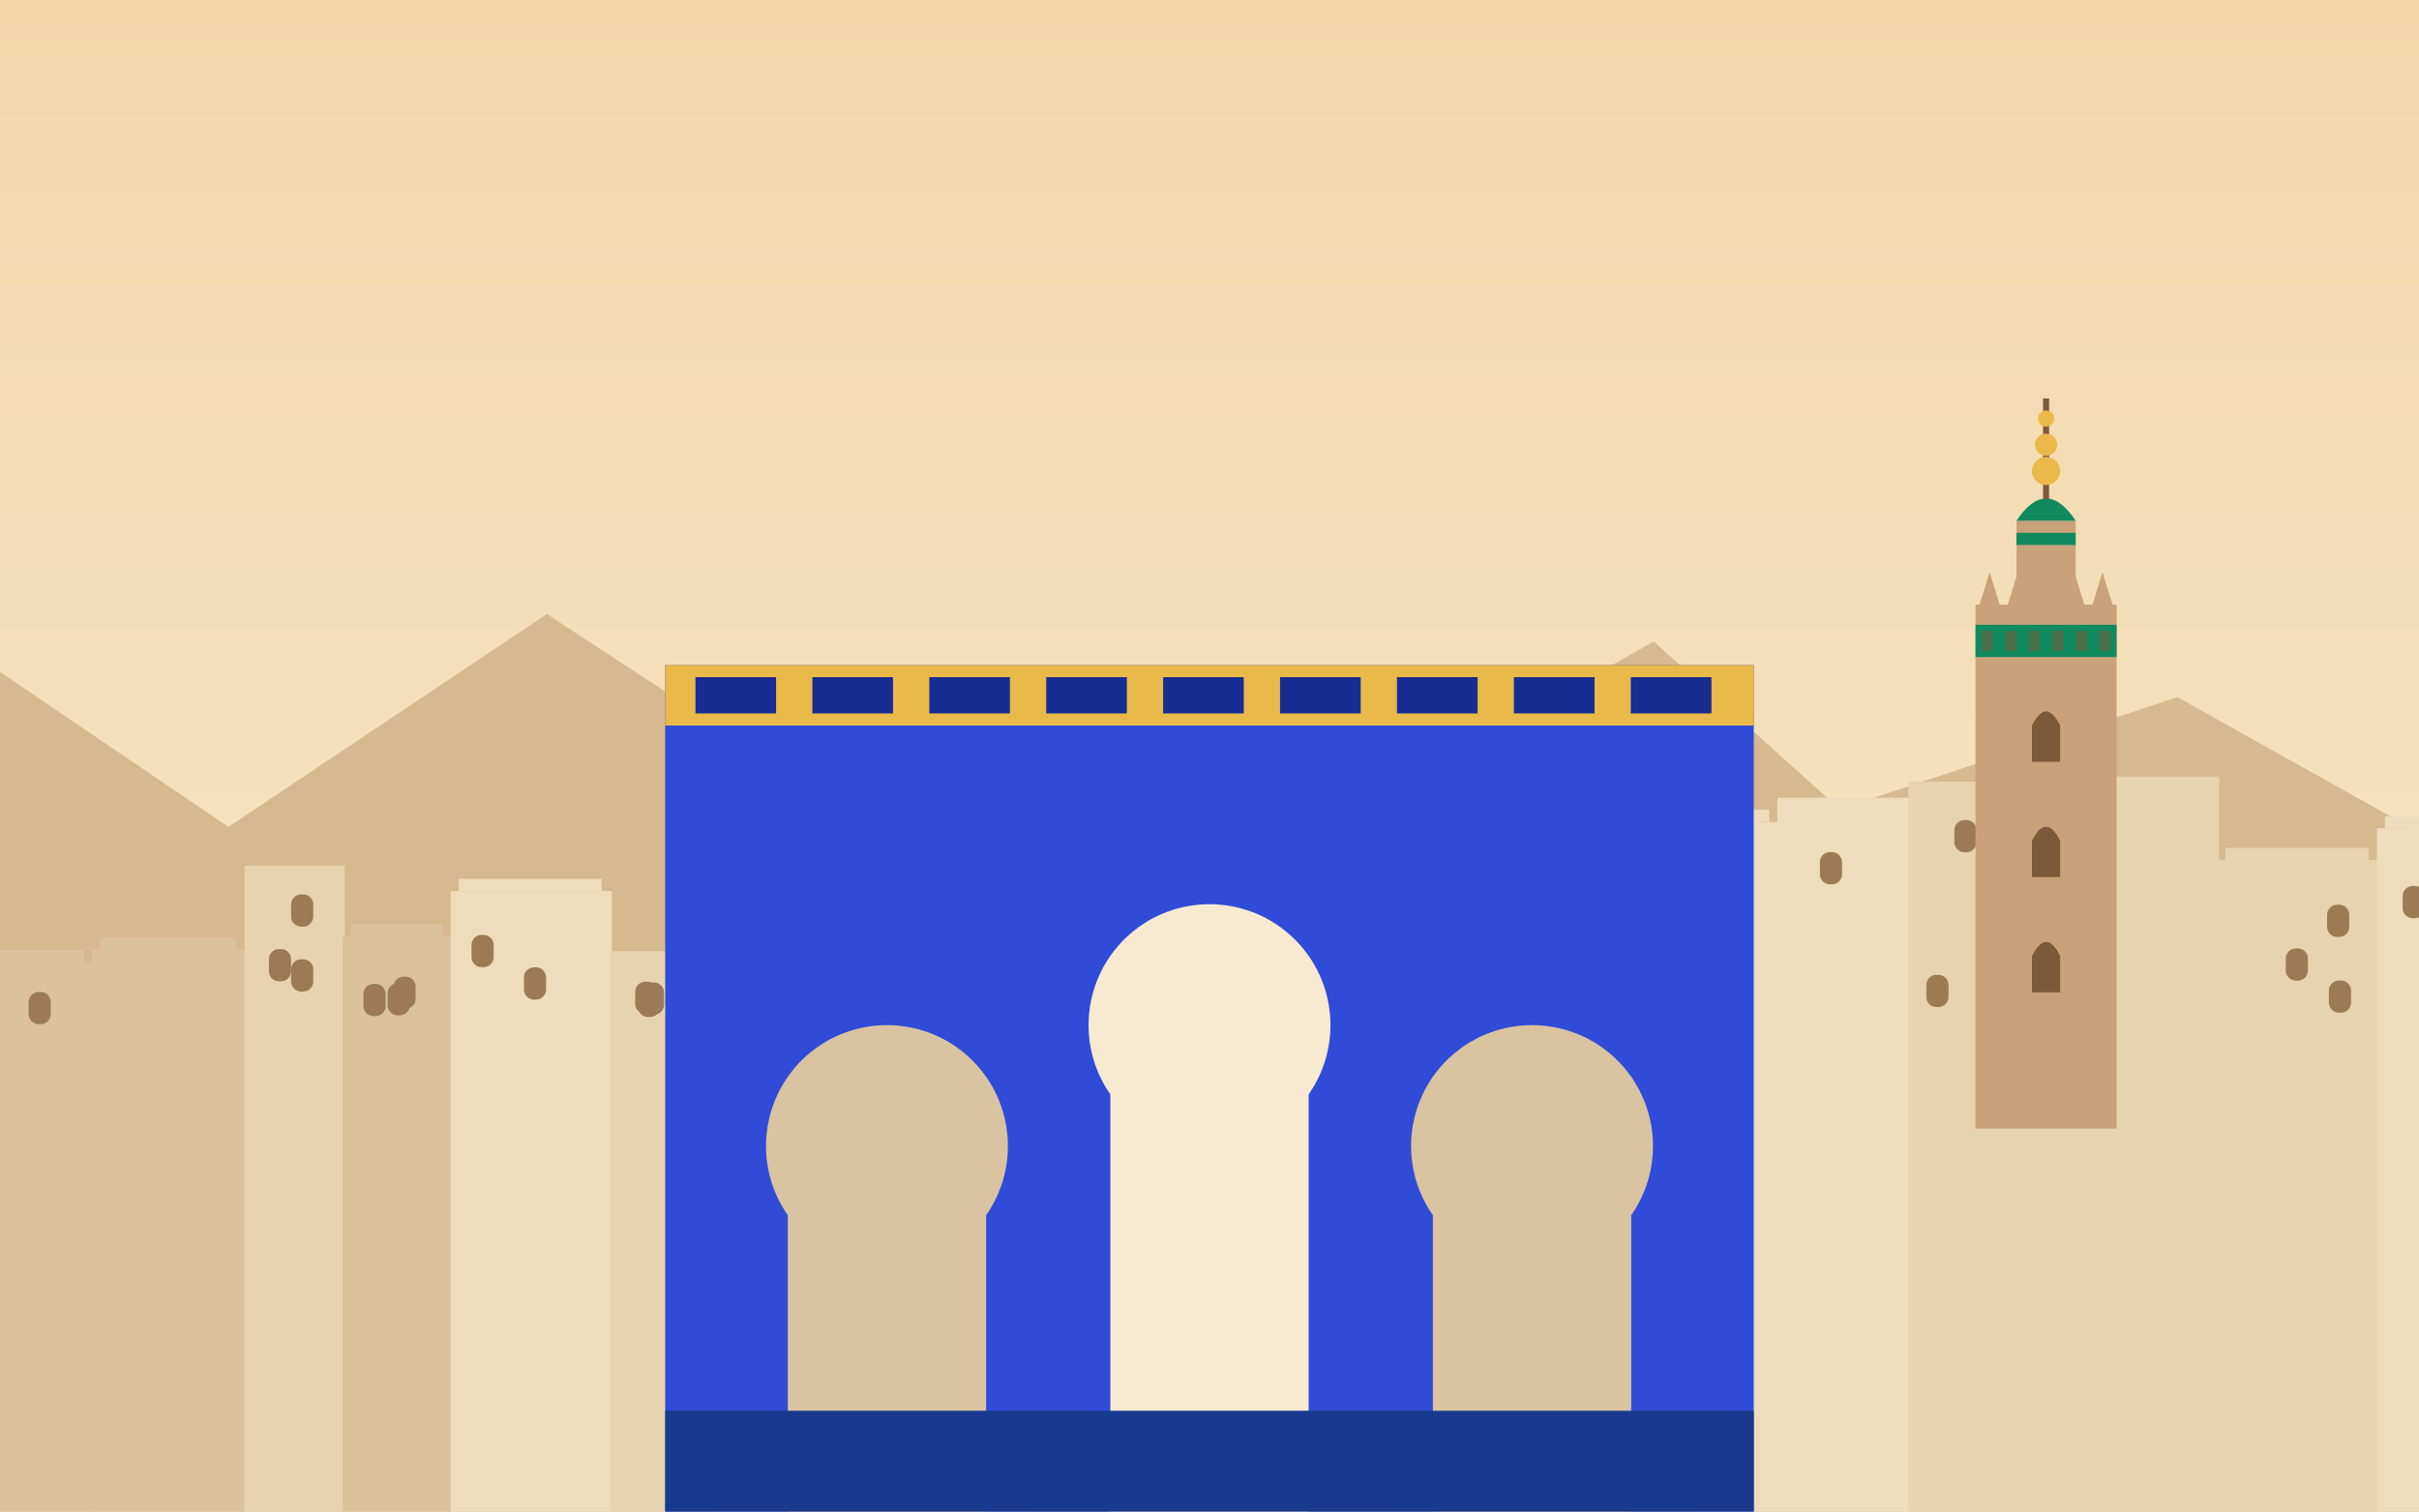
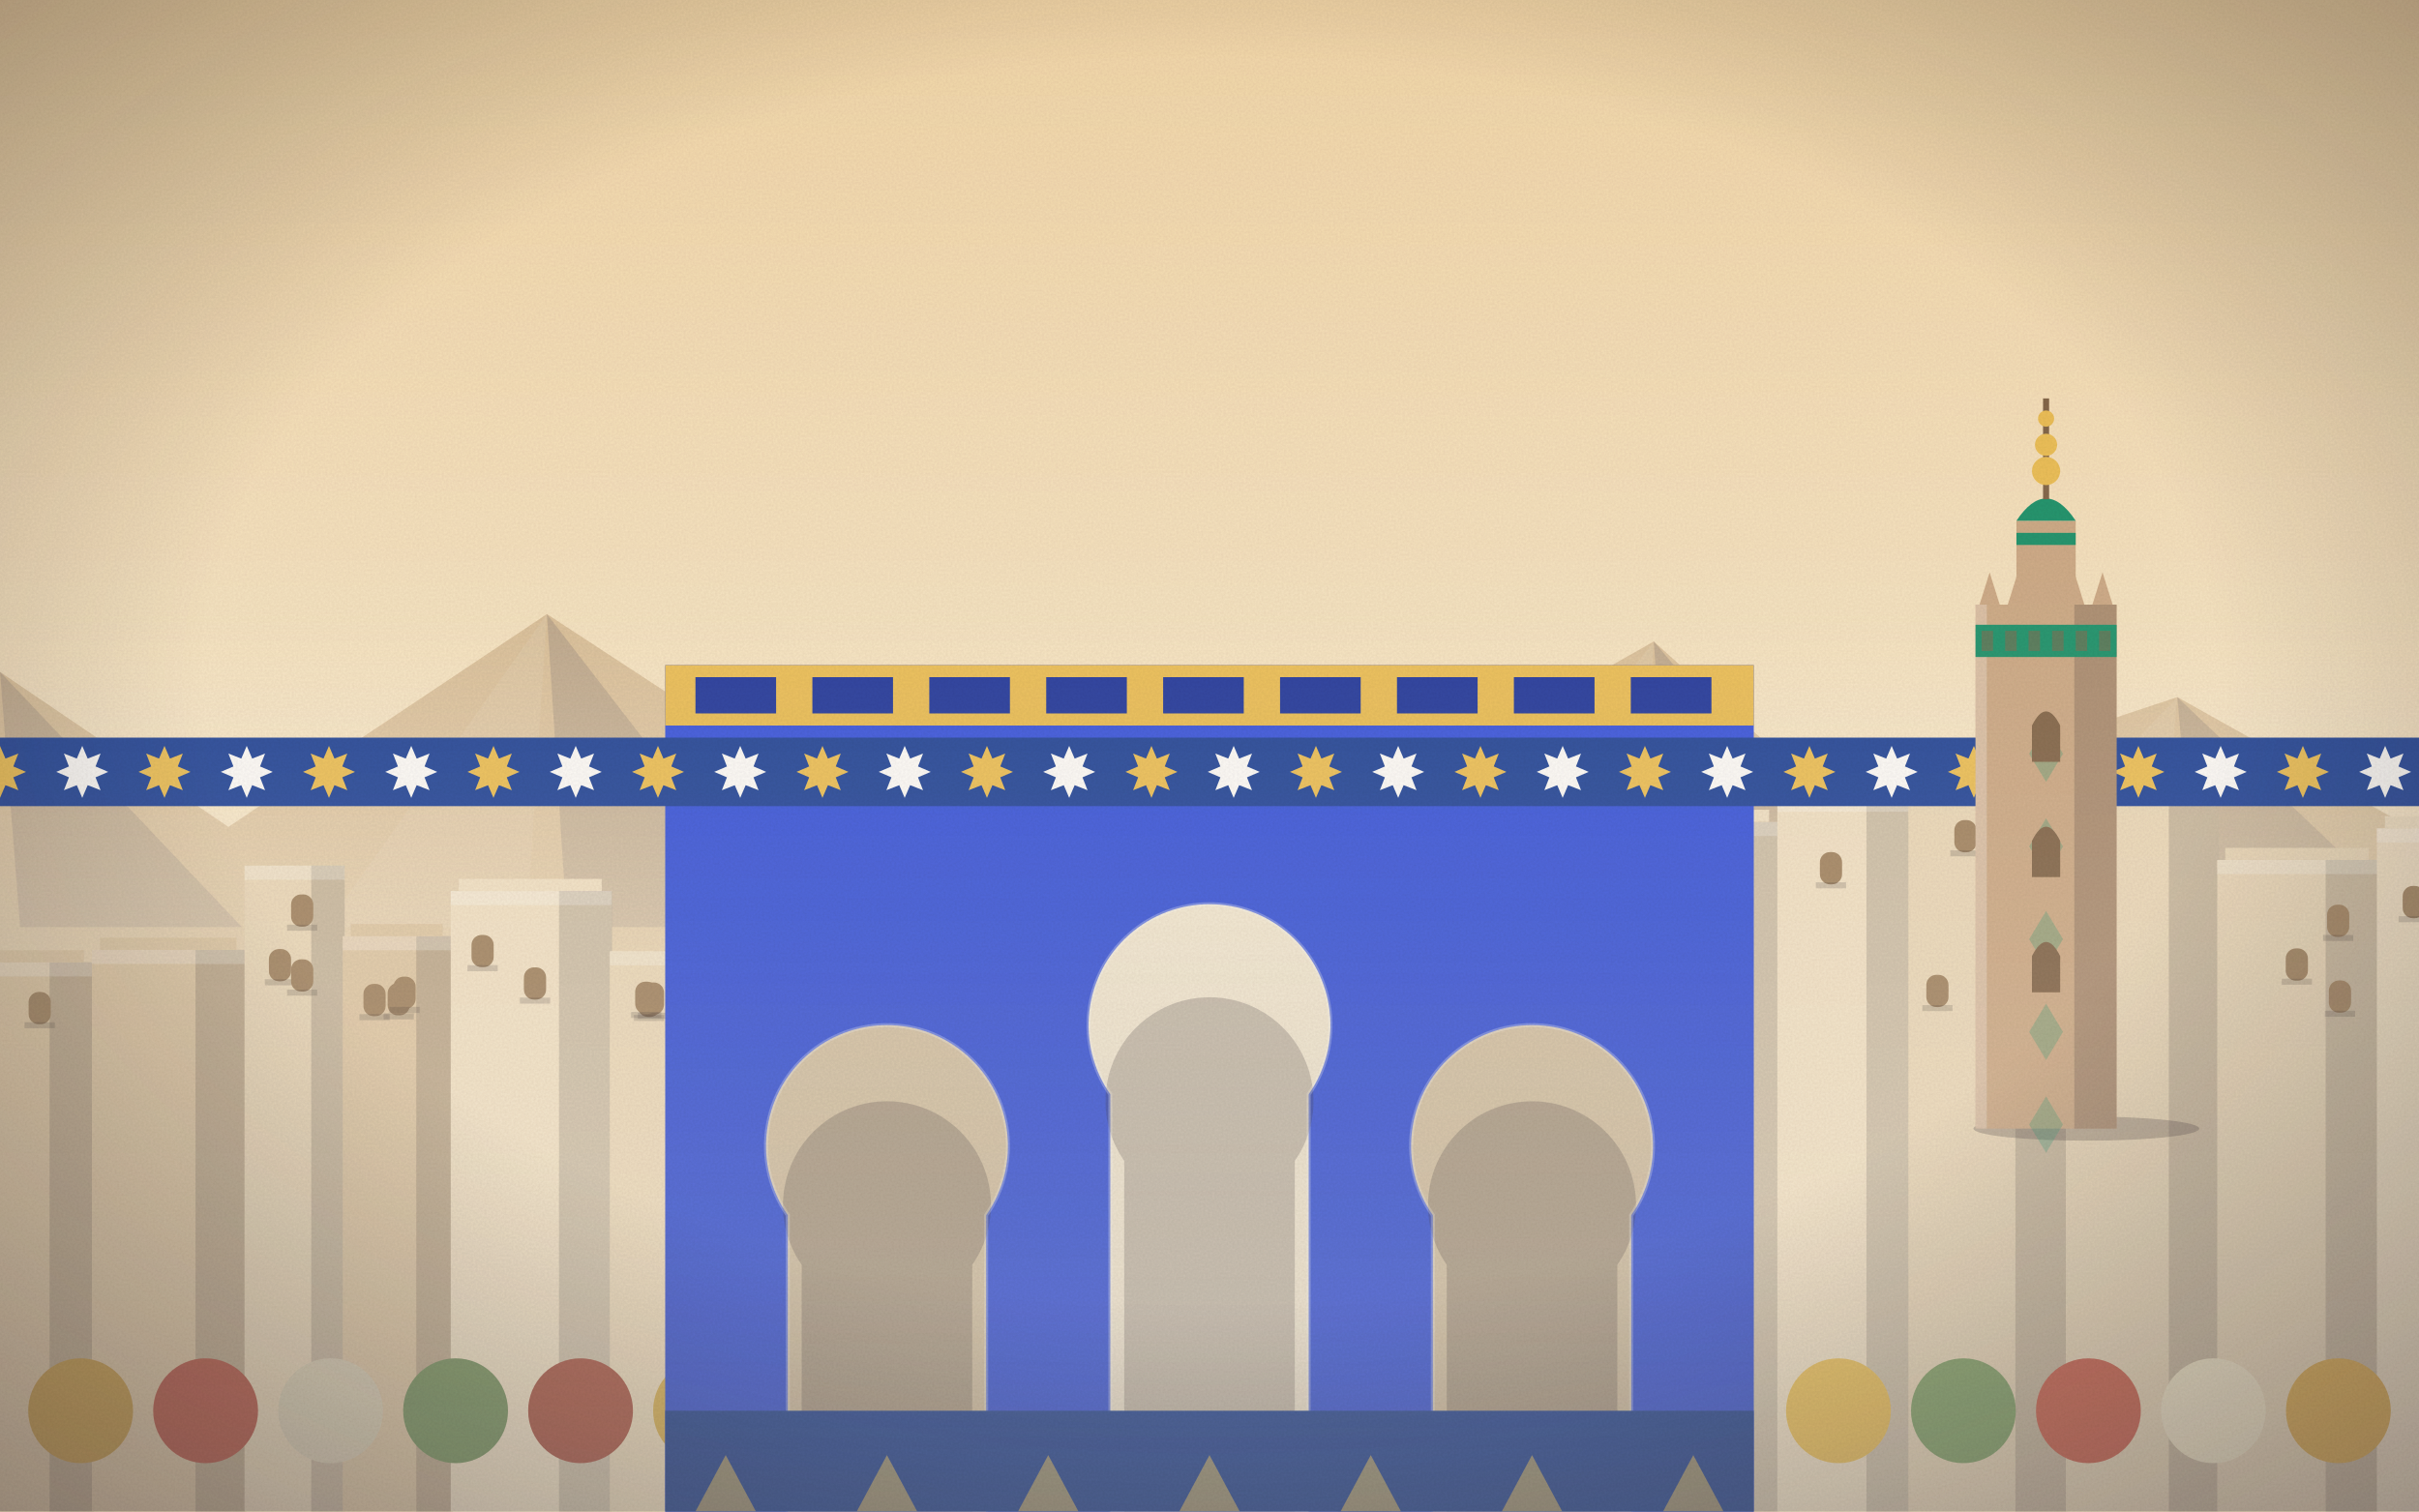
<svg xmlns="http://www.w3.org/2000/svg" viewBox="0 0 1200 750" role="img" aria-label="Fès" preserveAspectRatio="xMidYMid slice">
+   <defs>
+     <filter id="gr" x="0" y="0" width="100%" height="100%">
+       <feTurbulence type="fractalNoise" baseFrequency=".9" numOctaves="2" seed="7" />
+       <feColorMatrix values="0 0 0 0 .1  0 0 0 0 .08  0 0 0 0 .06  0 0 0 .55 0" />
+     </filter>
+     <radialGradient id="vg" cx=".5" cy=".45" r=".75">
+       <stop offset=".55" stop-color="#000" stop-opacity="0" />
+       <stop offset="1" stop-color="#1a0f12" stop-opacity=".38" />
+     </radialGradient>
+     <linearGradient id="hz" x1="0" y1="0" x2="0" y2="1">
+       <stop offset="0" stop-color="#fff" stop-opacity="0" />
+       <stop offset="1" stop-color="#fff" stop-opacity=".28" />
+     </linearGradient>
+     <linearGradient id="gs" x1="0" y1="0" x2="0" y2="1">
+       <stop offset="0" stop-color="#000" stop-opacity="0" />
+       <stop offset="1" stop-color="#000" stop-opacity=".35" />
+     </linearGradient>
+     <style>.dk{opacity:0}@media (prefers-color-scheme:dark){.dk{opacity:.22}}</style>
+   </defs>
  <defs>
    <linearGradient id="s" x1="0" y1="0" x2="0" y2="1">
      <stop offset="0" stop-color="#f2d6a8" />
      <stop offset="1" stop-color="#f8ead0" />
    </linearGradient>
  </defs>
  <rect width="1200" height="750" fill="url(#s)" />
  <polygon points="0,750 0,333.4 113.3,410.3 271.3,304.7 403.2,391 547.2,333.3 683.5,395.8 820.4,318.3 912.6,401.5 1080.1,345.9 1200,413 1200,750" fill="#d6b98e" />
+   <polygon points="0,333.4 120,460 10,460" fill="#1a1030" opacity=".16" />
+   <polygon points="0,333.4 -110,460 -10,460" fill="#ffffff" opacity=".07" />
+   <polygon points="271.3,304.7 391.3,460 281.3,460" fill="#1a1030" opacity=".16" />
+   <polygon points="271.3,304.7 161.3,460 261.3,460" fill="#ffffff" opacity=".07" />
+   <polygon points="547.2,333.3 667.2,460 557.2,460" fill="#1a1030" opacity=".16" />
+   <polygon points="547.2,333.3 437.2,460 537.2,460" fill="#ffffff" opacity=".07" />
+   <polygon points="820.4,318.3 940.4,460 830.4,460" fill="#1a1030" opacity=".16" />
+   <polygon points="820.4,318.3 710.4,460 810.4,460" fill="#ffffff" opacity=".07" />
+   <polygon points="1080.1,345.9 1200.1,460 1090.1,460" fill="#1a1030" opacity=".16" />
+   <polygon points="1080.1,345.9 970.1,460 1070.1,460" fill="#ffffff" opacity=".07" />
+   <linearGradient id="h300" x1="0" y1="0" x2="0" y2="1">
+     <stop offset="0" stop-color="#f8ead0" stop-opacity="0" />
+     <stop offset="1" stop-color="#f8ead0" stop-opacity="0.5" />
+   </linearGradient>
+   <rect x="0" y="300" width="1200" height="200" fill="url(#h300)" />
  <rect x="-20" y="477.5" width="66.6" height="442.5" fill="#dcc29b" />
+   <rect x="24.6" y="477.5" width="22" height="442.5" fill="#1a0f12" opacity=".17" />
+   <rect x="-20" y="477.5" width="66.6" height="7" fill="#ffffff" opacity=".22" />
  <rect x="-16" y="471.5" width="57.6" height="6" fill="#dcc29b" />
  <rect x="14.2" y="492.2" width="11" height="16" fill="#9c7b54" rx="5" />
+   <rect x="12.2" y="507.2" width="15" height="3" fill="#1a0f12" opacity=".18" />
  <rect x="45.6" y="471.3" width="76.7" height="448.7" fill="#dcc29b" />
+   <rect x="97" y="471.3" width="25.2" height="448.7" fill="#1a0f12" opacity=".17" />
+   <rect x="45.6" y="471.3" width="76.7" height="7" fill="#ffffff" opacity=".22" />
  <rect x="49.6" y="465.3" width="67.7" height="6" fill="#dcc29b" />
  <rect x="121.3" y="429.5" width="49.7" height="490.5" fill="#e8d3b0" />
+   <rect x="154.4" y="429.5" width="16.6" height="490.5" fill="#1a0f12" opacity=".17" />
+   <rect x="121.3" y="429.5" width="49.7" height="7" fill="#ffffff" opacity=".22" />
  <rect x="133.4" y="470.9" width="11" height="16" fill="#9c7b54" rx="5" />
+   <rect x="131.4" y="485.9" width="15" height="3" fill="#1a0f12" opacity=".18" />
  <rect x="144.4" y="443.8" width="11" height="16" fill="#9c7b54" rx="5" />
+   <rect x="142.4" y="458.8" width="15" height="3" fill="#1a0f12" opacity=".18" />
  <rect x="144.4" y="476" width="11" height="16" fill="#9c7b54" rx="5" />
+   <rect x="142.4" y="491" width="15" height="3" fill="#1a0f12" opacity=".18" />
  <rect x="170" y="464.5" width="54.6" height="455.5" fill="#dcc29b" />
+   <rect x="206.5" y="464.5" width="18.2" height="455.5" fill="#1a0f12" opacity=".17" />
+   <rect x="170" y="464.5" width="54.6" height="7" fill="#ffffff" opacity=".22" />
  <rect x="174" y="458.5" width="45.6" height="6" fill="#dcc29b" />
  <rect x="180.3" y="488.2" width="11" height="16" fill="#9c7b54" rx="5" />
+   <rect x="178.3" y="503.2" width="15" height="3" fill="#1a0f12" opacity=".18" />
  <rect x="192.3" y="487.8" width="11" height="16" fill="#9c7b54" rx="5" />
+   <rect x="190.3" y="502.8" width="15" height="3" fill="#1a0f12" opacity=".18" />
  <rect x="195.2" y="484.6" width="11" height="16" fill="#9c7b54" rx="5" />
+   <rect x="193.2" y="499.6" width="15" height="3" fill="#1a0f12" opacity=".18" />
  <rect x="223.6" y="442.1" width="79.9" height="477.9" fill="#efdcbc" />
+   <rect x="277.3" y="442.1" width="26.3" height="477.9" fill="#1a0f12" opacity=".17" />
+   <rect x="223.6" y="442.1" width="79.9" height="7" fill="#ffffff" opacity=".22" />
  <rect x="227.6" y="436.1" width="70.9" height="6" fill="#efdcbc" />
  <rect x="259.9" y="480" width="11" height="16" fill="#9c7b54" rx="5" />
+   <rect x="257.9" y="495" width="15" height="3" fill="#1a0f12" opacity=".18" />
  <rect x="233.9" y="463.9" width="11" height="16" fill="#9c7b54" rx="5" />
+   <rect x="231.9" y="478.9" width="15" height="3" fill="#1a0f12" opacity=".18" />
  <rect x="302.5" y="472" width="52.6" height="448" fill="#e8d3b0" />
+   <rect x="337.6" y="472" width="17.5" height="448" fill="#1a0f12" opacity=".17" />
+   <rect x="302.5" y="472" width="52.6" height="7" fill="#ffffff" opacity=".22" />
  <rect x="316.5" y="488.6" width="11" height="16" fill="#9c7b54" rx="5" />
+   <rect x="314.5" y="503.6" width="15" height="3" fill="#1a0f12" opacity=".18" />
  <rect x="318.4" y="487.5" width="11" height="16" fill="#9c7b54" rx="5" />
+   <rect x="316.4" y="502.5" width="15" height="3" fill="#1a0f12" opacity=".18" />
  <rect x="315.1" y="487.1" width="11" height="16" fill="#9c7b54" rx="5" />
+   <rect x="313.1" y="502.1" width="15" height="3" fill="#1a0f12" opacity=".18" />
  <rect x="354.1" y="415.2" width="78.5" height="504.8" fill="#efdcbc" />
+   <rect x="406.8" y="415.2" width="25.8" height="504.8" fill="#1a0f12" opacity=".17" />
+   <rect x="354.1" y="415.2" width="78.5" height="7" fill="#ffffff" opacity=".22" />
  <rect x="369.9" y="452.3" width="11" height="16" fill="#9c7b54" rx="5" />
+   <rect x="367.9" y="467.3" width="15" height="3" fill="#1a0f12" opacity=".18" />
  <rect x="431.6" y="416" width="80.6" height="504" fill="#efdcbc" />
+   <rect x="485.7" y="416" width="26.5" height="504" fill="#1a0f12" opacity=".17" />
+   <rect x="431.6" y="416" width="80.6" height="7" fill="#ffffff" opacity=".22" />
  <rect x="435.6" y="410" width="71.6" height="6" fill="#efdcbc" />
  <rect x="481.4" y="476.6" width="11" height="16" fill="#9c7b54" rx="5" />
+   <rect x="479.4" y="491.6" width="15" height="3" fill="#1a0f12" opacity=".18" />
  <rect x="450.9" y="431.9" width="11" height="16" fill="#9c7b54" rx="5" />
+   <rect x="448.9" y="446.9" width="15" height="3" fill="#1a0f12" opacity=".18" />
  <rect x="511.2" y="453.2" width="53.6" height="466.8" fill="#e8d3b0" />
+   <rect x="546.9" y="453.2" width="17.8" height="466.8" fill="#1a0f12" opacity=".17" />
+   <rect x="511.2" y="453.2" width="53.6" height="7" fill="#ffffff" opacity=".22" />
  <rect x="524" y="478.6" width="11" height="16" fill="#9c7b54" rx="5" />
+   <rect x="522" y="493.6" width="15" height="3" fill="#1a0f12" opacity=".18" />
  <rect x="539.2" y="481.9" width="11" height="16" fill="#9c7b54" rx="5" />
+   <rect x="537.2" y="496.9" width="15" height="3" fill="#1a0f12" opacity=".18" />
  <rect x="563.8" y="466" width="46.7" height="454" fill="#efdcbc" />
+   <rect x="594.9" y="466" width="15.6" height="454" fill="#1a0f12" opacity=".17" />
+   <rect x="563.8" y="466" width="46.7" height="7" fill="#ffffff" opacity=".22" />
  <rect x="583.5" y="484.3" width="11" height="16" fill="#9c7b54" rx="5" />
+   <rect x="581.5" y="499.3" width="15" height="3" fill="#1a0f12" opacity=".18" />
  <rect x="581" y="483.6" width="11" height="16" fill="#9c7b54" rx="5" />
+   <rect x="579" y="498.6" width="15" height="3" fill="#1a0f12" opacity=".18" />
  <rect x="609.5" y="466.2" width="80.9" height="453.8" fill="#dcc29b" />
+   <rect x="663.8" y="466.2" width="26.6" height="453.8" fill="#1a0f12" opacity=".17" />
+   <rect x="609.5" y="466.2" width="80.9" height="7" fill="#ffffff" opacity=".22" />
  <rect x="613.5" y="460.2" width="71.9" height="6" fill="#dcc29b" />
  <rect x="689.4" y="464.7" width="75.4" height="455.3" fill="#e8d3b0" />
+   <rect x="740" y="464.7" width="24.8" height="455.3" fill="#1a0f12" opacity=".17" />
+   <rect x="689.4" y="464.7" width="75.4" height="7" fill="#ffffff" opacity=".22" />
  <rect x="723.9" y="483.1" width="11" height="16" fill="#9c7b54" rx="5" />
+   <rect x="721.9" y="498.1" width="15" height="3" fill="#1a0f12" opacity=".18" />
  <rect x="723.9" y="484" width="11" height="16" fill="#9c7b54" rx="5" />
+   <rect x="721.9" y="499" width="15" height="3" fill="#1a0f12" opacity=".18" />
  <rect x="708.6" y="485" width="11" height="16" fill="#9c7b54" rx="5" />
+   <rect x="706.6" y="500" width="15" height="3" fill="#1a0f12" opacity=".18" />
  <rect x="763.8" y="412" width="78.7" height="508" fill="#e8d3b0" />
+   <rect x="816.7" y="412" width="25.9" height="508" fill="#1a0f12" opacity=".17" />
+   <rect x="763.8" y="412" width="78.7" height="7" fill="#ffffff" opacity=".22" />
  <rect x="808.5" y="447.8" width="11" height="16" fill="#9c7b54" rx="5" />
+   <rect x="806.5" y="462.8" width="15" height="3" fill="#1a0f12" opacity=".18" />
  <rect x="785.8" y="436.1" width="11" height="16" fill="#9c7b54" rx="5" />
+   <rect x="783.8" y="451.1" width="15" height="3" fill="#1a0f12" opacity=".18" />
  <rect x="841.5" y="407.8" width="41.1" height="512.2" fill="#efdcbc" />
+   <rect x="868.8" y="407.8" width="13.8" height="512.2" fill="#1a0f12" opacity=".17" />
+   <rect x="841.5" y="407.8" width="41.1" height="7" fill="#ffffff" opacity=".22" />
  <rect x="845.5" y="401.8" width="32.1" height="6" fill="#efdcbc" />
  <rect x="854.7" y="429" width="11" height="16" fill="#9c7b54" rx="5" />
+   <rect x="852.7" y="444" width="15" height="3" fill="#1a0f12" opacity=".18" />
  <rect x="881.7" y="395.8" width="66" height="524.2" fill="#efdcbc" />
+   <rect x="925.9" y="395.8" width="21.8" height="524.2" fill="#1a0f12" opacity=".17" />
+   <rect x="881.7" y="395.8" width="66" height="7" fill="#ffffff" opacity=".22" />
  <rect x="902.8" y="422.8" width="11" height="16" fill="#9c7b54" rx="5" />
+   <rect x="900.8" y="437.8" width="15" height="3" fill="#1a0f12" opacity=".18" />
  <rect x="946.7" y="387.8" width="79.1" height="532.2" fill="#e8d3b0" />
+   <rect x="999.8" y="387.8" width="26" height="532.2" fill="#1a0f12" opacity=".17" />
+   <rect x="946.7" y="387.8" width="79.1" height="7" fill="#ffffff" opacity=".22" />
  <rect x="955.6" y="483.7" width="11" height="16" fill="#9c7b54" rx="5" />
+   <rect x="953.6" y="498.7" width="15" height="3" fill="#1a0f12" opacity=".18" />
  <rect x="997" y="475.1" width="11" height="16" fill="#9c7b54" rx="5" />
+   <rect x="995" y="490.1" width="15" height="3" fill="#1a0f12" opacity=".18" />
  <rect x="969.5" y="406.9" width="11" height="16" fill="#9c7b54" rx="5" />
+   <rect x="967.5" y="421.9" width="15" height="3" fill="#1a0f12" opacity=".18" />
  <rect x="1024.8" y="385.3" width="76.1" height="534.7" fill="#e8d3b0" />
+   <rect x="1075.9" y="385.3" width="25" height="534.7" fill="#1a0f12" opacity=".17" />
+   <rect x="1024.8" y="385.3" width="76.1" height="7" fill="#ffffff" opacity=".22" />
  <rect x="1099.9" y="426.7" width="80.1" height="493.3" fill="#e8d3b0" />
+   <rect x="1153.7" y="426.7" width="26.3" height="493.3" fill="#1a0f12" opacity=".17" />
+   <rect x="1099.9" y="426.7" width="80.1" height="7" fill="#ffffff" opacity=".22" />
  <rect x="1103.9" y="420.7" width="71.1" height="6" fill="#e8d3b0" />
  <rect x="1154.4" y="448.9" width="11" height="16" fill="#9c7b54" rx="5" />
+   <rect x="1152.4" y="463.9" width="15" height="3" fill="#1a0f12" opacity=".18" />
  <rect x="1133.9" y="470.6" width="11" height="16" fill="#9c7b54" rx="5" />
+   <rect x="1131.9" y="485.6" width="15" height="3" fill="#1a0f12" opacity=".18" />
  <rect x="1155.3" y="486.5" width="11" height="16" fill="#9c7b54" rx="5" />
+   <rect x="1153.3" y="501.5" width="15" height="3" fill="#1a0f12" opacity=".18" />
  <rect x="1179.1" y="411" width="71.2" height="509" fill="#efdcbc" />
+   <rect x="1226.8" y="411" width="23.5" height="509" fill="#1a0f12" opacity=".17" />
+   <rect x="1179.1" y="411" width="71.2" height="7" fill="#ffffff" opacity=".22" />
  <rect x="1183.1" y="405" width="62.2" height="6" fill="#efdcbc" />
  <rect x="1204.7" y="458.6" width="11" height="16" fill="#9c7b54" rx="5" />
+   <rect x="1202.7" y="473.6" width="15" height="3" fill="#1a0f12" opacity=".18" />
  <rect x="1191.9" y="439.6" width="11" height="16" fill="#9c7b54" rx="5" />
+   <rect x="1189.9" y="454.6" width="15" height="3" fill="#1a0f12" opacity=".18" />
+   <circle cx="40" cy="700" r="26" fill="#d9a441" />
+   <circle cx="40" cy="700" r="26" fill="#1a0f12" opacity=".12" />
+   <circle cx="102" cy="700" r="26" fill="#c8553d" />
+   <circle cx="102" cy="700" r="26" fill="#1a0f12" opacity=".12" />
+   <circle cx="164" cy="700" r="26" fill="#f1e3c0" />
+   <circle cx="164" cy="700" r="26" fill="#1a0f12" opacity=".12" />
+   <circle cx="226" cy="700" r="26" fill="#7a9a5a" />
+   <circle cx="226" cy="700" r="26" fill="#1a0f12" opacity=".12" />
+   <circle cx="288" cy="700" r="26" fill="#b5523a" />
+   <circle cx="288" cy="700" r="26" fill="#1a0f12" opacity=".12" />
+   <circle cx="350" cy="700" r="26" fill="#e9b949" />
+   <circle cx="350" cy="700" r="26" fill="#1a0f12" opacity=".12" />
+   <circle cx="412" cy="700" r="26" fill="#e8dcc4" />
+   <circle cx="412" cy="700" r="26" fill="#1a0f12" opacity=".12" />
+   <circle cx="1160" cy="700" r="26" fill="#d9a441" />
+   <circle cx="1098" cy="700" r="26" fill="#f1e3c0" />
+   <circle cx="1036" cy="700" r="26" fill="#c8553d" />
+   <circle cx="974" cy="700" r="26" fill="#7a9a5a" />
+   <circle cx="912" cy="700" r="26" fill="#e9b949" />
  <rect x="330" y="330" width="540" height="420" fill="#2f4bd8" />
  <rect x="330" y="330" width="540" height="30" fill="#e9b949" />
  <rect x="345" y="336" width="40" height="18" fill="#172d94" />
  <rect x="403" y="336" width="40" height="18" fill="#172d94" />
  <rect x="461" y="336" width="40" height="18" fill="#172d94" />
  <rect x="519" y="336" width="40" height="18" fill="#172d94" />
  <rect x="577" y="336" width="40" height="18" fill="#172d94" />
  <rect x="635" y="336" width="40" height="18" fill="#172d94" />
  <rect x="693" y="336" width="40" height="18" fill="#172d94" />
  <rect x="751" y="336" width="40" height="18" fill="#172d94" />
  <rect x="809" y="336" width="40" height="18" fill="#172d94" />
  <path d="M390.8,750 L390.8,603 A60,60 0 1 1 489.2,603 L489.2,750 Z" fill="#d9c3a0" />
+   <path d="M390.8,750 L390.8,603 A60,60 0 1 1 489.2,603 L489.2,750 Z" fill="#1a0f12" opacity=".22" transform="translate(61.6,109) scale(.86)" />
+   <path d="M390.8,750 L390.8,603 A60,60 0 1 1 489.2,603 L489.2,750 Z" fill="none" stroke="#ffffff" stroke-opacity=".28" stroke-width="2" />
  <path d="M550.8,750 L550.8,543 A60,60 0 1 1 649.2,543 L649.2,750 Z" fill="#f8ead0" />
+   <path d="M550.8,750 L550.8,543 A60,60 0 1 1 649.2,543 L649.2,750 Z" fill="#1a0f12" opacity=".22" transform="translate(84,109) scale(.86)" />
+   <path d="M550.8,750 L550.8,543 A60,60 0 1 1 649.2,543 L649.2,750 Z" fill="none" stroke="#ffffff" stroke-opacity=".28" stroke-width="2" />
  <path d="M710.8,750 L710.8,603 A60,60 0 1 1 809.2,603 L809.2,750 Z" fill="#d9c3a0" />
+   <path d="M710.8,750 L710.8,603 A60,60 0 1 1 809.2,603 L809.2,750 Z" fill="#1a0f12" opacity=".22" transform="translate(106.4,109) scale(.86)" />
+   <path d="M710.8,750 L710.8,603 A60,60 0 1 1 809.2,603 L809.2,750 Z" fill="none" stroke="#ffffff" stroke-opacity=".28" stroke-width="2" />
  <rect x="330" y="700" width="540" height="50" fill="#173a8f" />
+   <rect x="330" y="330" width="540" height="420" fill="url(#gs)" opacity=".35" />
+   <rect x="0" y="366" width="1200" height="34" fill="#173a8f" />
+   <polygon points="12.9,383 6.6,385.7 9.1,392.1 2.7,389.6 0,395.9 -2.7,389.6 -9.1,392.1 -6.6,385.7 -12.9,383 -6.6,380.3 -9.1,373.9 -2.7,376.4 -0,370.1 2.7,376.4 9.1,373.9 6.6,380.3" fill="#e9b949" />
+   <polygon points="53.7,383 47.4,385.7 49.9,392.1 43.5,389.6 40.8,395.9 38.1,389.6 31.7,392.1 34.2,385.7 27.9,383 34.2,380.3 31.7,373.9 38.1,376.4 40.8,370.1 43.5,376.4 49.9,373.9 47.4,380.3" fill="#fbf8f3" />
+   <polygon points="94.5,383 88.2,385.7 90.7,392.1 84.3,389.6 81.6,395.9 78.9,389.6 72.5,392.1 75,385.7 68.7,383 75,380.3 72.5,373.9 78.9,376.4 81.6,370.1 84.3,376.4 90.7,373.9 88.2,380.3" fill="#e9b949" />
+   <polygon points="135.3,383 129,385.7 131.5,392.1 125.1,389.6 122.4,395.9 119.7,389.6 113.3,392.1 115.8,385.7 109.5,383 115.8,380.3 113.3,373.9 119.7,376.4 122.4,370.1 125.1,376.4 131.5,373.9 129,380.3" fill="#fbf8f3" />
+   <polygon points="176.1,383 169.8,385.7 172.3,392.1 165.9,389.6 163.2,395.9 160.5,389.6 154.1,392.1 156.6,385.7 150.3,383 156.6,380.3 154.1,373.9 160.5,376.4 163.2,370.1 165.9,376.4 172.3,373.9 169.8,380.3" fill="#e9b949" />
+   <polygon points="216.9,383 210.6,385.7 213.1,392.1 206.7,389.6 204,395.9 201.3,389.6 194.9,392.1 197.4,385.7 191.1,383 197.4,380.3 194.9,373.9 201.3,376.4 204,370.1 206.7,376.4 213.1,373.9 210.6,380.3" fill="#fbf8f3" />
+   <polygon points="257.7,383 251.4,385.7 253.9,392.1 247.5,389.6 244.8,395.9 242.1,389.6 235.7,392.1 238.2,385.7 231.9,383 238.2,380.3 235.7,373.9 242.1,376.4 244.8,370.1 247.5,376.4 253.9,373.9 251.4,380.3" fill="#e9b949" />
+   <polygon points="298.5,383 292.2,385.7 294.7,392.1 288.3,389.6 285.6,395.9 282.9,389.6 276.5,392.1 279,385.7 272.7,383 279,380.3 276.5,373.9 282.9,376.4 285.6,370.1 288.3,376.4 294.7,373.9 292.2,380.3" fill="#fbf8f3" />
+   <polygon points="339.3,383 333,385.7 335.5,392.1 329.1,389.6 326.4,395.9 323.7,389.6 317.3,392.1 319.8,385.7 313.5,383 319.8,380.3 317.3,373.9 323.7,376.4 326.4,370.1 329.1,376.4 335.5,373.9 333,380.3" fill="#e9b949" />
+   <polygon points="380.1,383 373.8,385.7 376.3,392.1 369.9,389.6 367.2,395.9 364.5,389.6 358.1,392.1 360.6,385.7 354.3,383 360.6,380.3 358.1,373.9 364.5,376.4 367.2,370.1 369.9,376.4 376.3,373.9 373.8,380.3" fill="#fbf8f3" />
+   <polygon points="420.9,383 414.6,385.7 417.1,392.1 410.7,389.6 408,395.9 405.3,389.6 398.9,392.1 401.4,385.7 395.1,383 401.4,380.3 398.9,373.9 405.3,376.4 408,370.1 410.7,376.4 417.1,373.9 414.6,380.3" fill="#e9b949" />
+   <polygon points="461.7,383 455.4,385.7 457.9,392.1 451.5,389.6 448.8,395.9 446.1,389.6 439.7,392.1 442.2,385.7 435.9,383 442.2,380.3 439.7,373.9 446.1,376.4 448.8,370.1 451.5,376.4 457.9,373.9 455.4,380.3" fill="#fbf8f3" />
+   <polygon points="502.5,383 496.2,385.7 498.7,392.1 492.3,389.6 489.6,395.9 486.9,389.6 480.5,392.1 483,385.7 476.7,383 483,380.3 480.5,373.9 486.9,376.4 489.6,370.1 492.3,376.4 498.7,373.9 496.2,380.3" fill="#e9b949" />
+   <polygon points="543.3,383 537,385.7 539.5,392.1 533.1,389.6 530.4,395.9 527.7,389.6 521.3,392.1 523.8,385.7 517.5,383 523.8,380.3 521.3,373.9 527.7,376.4 530.4,370.1 533.1,376.4 539.5,373.9 537,380.3" fill="#fbf8f3" />
+   <polygon points="584.1,383 577.8,385.7 580.3,392.1 573.9,389.6 571.2,395.9 568.5,389.6 562.1,392.1 564.6,385.7 558.3,383 564.6,380.3 562.1,373.9 568.5,376.4 571.2,370.1 573.9,376.4 580.3,373.9 577.8,380.3" fill="#e9b949" />
+   <polygon points="624.9,383 618.6,385.7 621.1,392.1 614.7,389.6 612,395.9 609.3,389.6 602.9,392.1 605.4,385.7 599.1,383 605.4,380.3 602.9,373.9 609.3,376.4 612,370.1 614.7,376.4 621.1,373.9 618.6,380.3" fill="#fbf8f3" />
+   <polygon points="665.7,383 659.4,385.7 661.9,392.1 655.5,389.6 652.8,395.9 650.1,389.6 643.7,392.1 646.2,385.7 639.9,383 646.2,380.3 643.7,373.9 650.1,376.4 652.8,370.1 655.5,376.4 661.9,373.9 659.4,380.3" fill="#e9b949" />
+   <polygon points="706.5,383 700.2,385.7 702.7,392.1 696.3,389.6 693.6,395.9 690.9,389.6 684.5,392.1 687,385.7 680.7,383 687,380.3 684.5,373.9 690.9,376.4 693.6,370.1 696.3,376.4 702.7,373.9 700.2,380.3" fill="#fbf8f3" />
+   <polygon points="747.3,383 741,385.7 743.5,392.1 737.1,389.6 734.4,395.9 731.7,389.6 725.3,392.1 727.8,385.7 721.5,383 727.8,380.3 725.3,373.9 731.7,376.4 734.4,370.1 737.1,376.4 743.5,373.9 741,380.3" fill="#e9b949" />
+   <polygon points="788.1,383 781.8,385.7 784.3,392.1 777.9,389.6 775.2,395.9 772.5,389.6 766.1,392.1 768.6,385.7 762.3,383 768.6,380.3 766.1,373.9 772.5,376.4 775.2,370.1 777.9,376.4 784.3,373.9 781.8,380.3" fill="#fbf8f3" />
+   <polygon points="828.9,383 822.6,385.7 825.1,392.1 818.7,389.6 816,395.9 813.3,389.6 806.9,392.1 809.4,385.7 803.1,383 809.4,380.3 806.9,373.9 813.3,376.4 816,370.1 818.7,376.4 825.1,373.9 822.6,380.3" fill="#e9b949" />
+   <polygon points="869.7,383 863.4,385.7 865.9,392.1 859.5,389.6 856.8,395.9 854.1,389.6 847.7,392.1 850.2,385.7 843.9,383 850.2,380.3 847.7,373.9 854.1,376.4 856.8,370.1 859.5,376.4 865.9,373.9 863.4,380.3" fill="#fbf8f3" />
+   <polygon points="910.5,383 904.2,385.7 906.7,392.1 900.3,389.6 897.6,395.9 894.9,389.6 888.5,392.1 891,385.7 884.7,383 891,380.3 888.5,373.9 894.9,376.4 897.6,370.1 900.3,376.4 906.7,373.9 904.2,380.3" fill="#e9b949" />
+   <polygon points="951.3,383 945,385.7 947.5,392.1 941.1,389.6 938.4,395.9 935.7,389.6 929.3,392.1 931.8,385.7 925.5,383 931.8,380.3 929.3,373.9 935.7,376.4 938.4,370.1 941.1,376.4 947.5,373.9 945,380.3" fill="#fbf8f3" />
+   <polygon points="992.1,383 985.8,385.7 988.3,392.1 981.9,389.6 979.2,395.9 976.5,389.6 970.1,392.1 972.6,385.7 966.3,383 972.6,380.3 970.1,373.9 976.5,376.4 979.2,370.1 981.9,376.4 988.3,373.9 985.8,380.3" fill="#e9b949" />
+   <polygon points="1032.9,383 1026.6,385.7 1029.1,392.1 1022.7,389.6 1020,395.9 1017.3,389.6 1010.9,392.1 1013.4,385.7 1007.1,383 1013.4,380.3 1010.9,373.9 1017.3,376.4 1020,370.1 1022.7,376.4 1029.1,373.9 1026.6,380.3" fill="#fbf8f3" />
+   <polygon points="1073.7,383 1067.4,385.7 1069.9,392.1 1063.5,389.6 1060.8,395.9 1058.1,389.6 1051.7,392.1 1054.2,385.7 1047.9,383 1054.2,380.3 1051.7,373.9 1058.1,376.4 1060.8,370.1 1063.5,376.4 1069.9,373.9 1067.4,380.3" fill="#e9b949" />
+   <polygon points="1114.5,383 1108.2,385.7 1110.7,392.1 1104.3,389.6 1101.6,395.9 1098.9,389.6 1092.5,392.1 1095,385.7 1088.7,383 1095,380.3 1092.5,373.9 1098.9,376.4 1101.6,370.1 1104.3,376.4 1110.7,373.9 1108.2,380.3" fill="#fbf8f3" />
+   <polygon points="1155.3,383 1149,385.7 1151.5,392.1 1145.1,389.6 1142.4,395.9 1139.7,389.6 1133.3,392.1 1135.8,385.7 1129.5,383 1135.8,380.3 1133.3,373.9 1139.7,376.4 1142.4,370.1 1145.1,376.4 1151.5,373.9 1149,380.3" fill="#e9b949" />
+   <polygon points="1196.1,383 1189.8,385.7 1192.3,392.1 1185.9,389.6 1183.2,395.9 1180.5,389.6 1174.1,392.1 1176.6,385.7 1170.3,383 1176.6,380.3 1174.1,373.9 1180.5,376.4 1183.2,370.1 1185.9,376.4 1192.3,373.9 1189.8,380.3" fill="#fbf8f3" />
+   <polygon points="1236.9,383 1230.6,385.7 1233.1,392.1 1226.7,389.6 1224,395.9 1221.3,389.6 1214.9,392.1 1217.4,385.7 1211.1,383 1217.4,380.3 1214.9,373.9 1221.3,376.4 1224,370.1 1226.7,376.4 1233.1,373.9 1230.6,380.3" fill="#e9b949" />
+   <polygon points="345,750 360,722 375,750" fill="#e9b949" opacity=".55" />
+   <polygon points="425,750 440,722 455,750" fill="#e9b949" opacity=".55" />
+   <polygon points="505,750 520,722 535,750" fill="#e9b949" opacity=".55" />
+   <polygon points="585,750 600,722 615,750" fill="#e9b949" opacity=".55" />
+   <polygon points="665,750 680,722 695,750" fill="#e9b949" opacity=".55" />
+   <polygon points="745,750 760,722 775,750" fill="#e9b949" opacity=".55" />
+   <polygon points="825,750 840,722 855,750" fill="#e9b949" opacity=".55" />
+   <ellipse cx="1035" cy="560" rx="56" ry="6" fill="#1a0f12" opacity="0.25" />
  <rect x="980" y="300" width="70" height="260" fill="#c9a27a" />
+   <rect x="1029" y="300" width="21" height="260" fill="#1a0f12" opacity=".2" />
+   <rect x="980" y="300" width="5.6" height="260" fill="#ffffff" opacity=".25" />
+   <polygon points="1015,360 1023.4,374 1015,388 1006.6,374" fill="#0f8a5f" opacity=".28" />
+   <polygon points="1015,406 1023.4,420 1015,434 1006.6,420" fill="#0f8a5f" opacity=".28" />
+   <polygon points="1015,452 1023.4,466 1015,480 1006.6,466" fill="#0f8a5f" opacity=".28" />
+   <polygon points="1015,498 1023.4,512 1015,526 1006.6,512" fill="#0f8a5f" opacity=".28" />
+   <polygon points="1015,544 1023.4,558 1015,572 1006.6,558" fill="#0f8a5f" opacity=".28" />
  <path d="M1008,378 L1008,360 Q1015,346 1022,360 L1022,378 Z" fill="#7a5a3a" />
  <path d="M1008,435.2 L1008,417.2 Q1015,403.2 1022,417.2 L1022,435.2 Z" fill="#7a5a3a" />
  <path d="M1008,492.4 L1008,474.4 Q1015,460.4 1022,474.4 L1022,492.4 Z" fill="#7a5a3a" />
  <rect x="980" y="310" width="70" height="16" fill="#0f8a5f" />
  <rect x="983" y="313" width="5.7" height="10" fill="#7a5a3a" opacity=".55" />
  <rect x="994.7" y="313" width="5.7" height="10" fill="#7a5a3a" opacity=".55" />
  <rect x="1006.3" y="313" width="5.7" height="10" fill="#7a5a3a" opacity=".55" />
  <rect x="1018" y="313" width="5.7" height="10" fill="#7a5a3a" opacity=".55" />
  <rect x="1029.7" y="313" width="5.7" height="10" fill="#7a5a3a" opacity=".55" />
  <rect x="1041.3" y="313" width="5.7" height="10" fill="#7a5a3a" opacity=".55" />
  <polygon points="982,300 987,284 992,300" fill="#c9a27a" />
  <polygon points="996,300 1001,284 1006,300" fill="#c9a27a" />
  <polygon points="1010,300 1015,284 1020,300" fill="#c9a27a" />
  <polygon points="1024,300 1029,284 1034,300" fill="#c9a27a" />
  <polygon points="1038,300 1043,284 1048,300" fill="#c9a27a" />
  <rect x="1000.3" y="258.4" width="29.4" height="41.6" fill="#c9a27a" />
  <rect x="1000.3" y="264.4" width="29.4" height="6" fill="#0f8a5f" />
  <path d="M1000.3,258.4 Q1015,236.3 1029.7,258.4 Z" fill="#0f8a5f" />
  <rect x="1013.5" y="197.7" width="3" height="50" fill="#7a5a3a" />
  <circle cx="1015" cy="233.7" r="7" fill="#e9b949" />
  <circle cx="1015" cy="220.7" r="5.5" fill="#e9b949" />
  <circle cx="1015" cy="207.7" r="4" fill="#e9b949" />
+   <rect width="1200" height="750" fill="url(#hz)" />
+   <rect width="1200" height="750" fill="url(#vg)" />
+   <rect width="1200" height="750" filter="url(#gr)" opacity=".16" style="mix-blend-mode:multiply" />
+   <rect class="dk" width="1200" height="750" fill="#0b1030" />
</svg>
